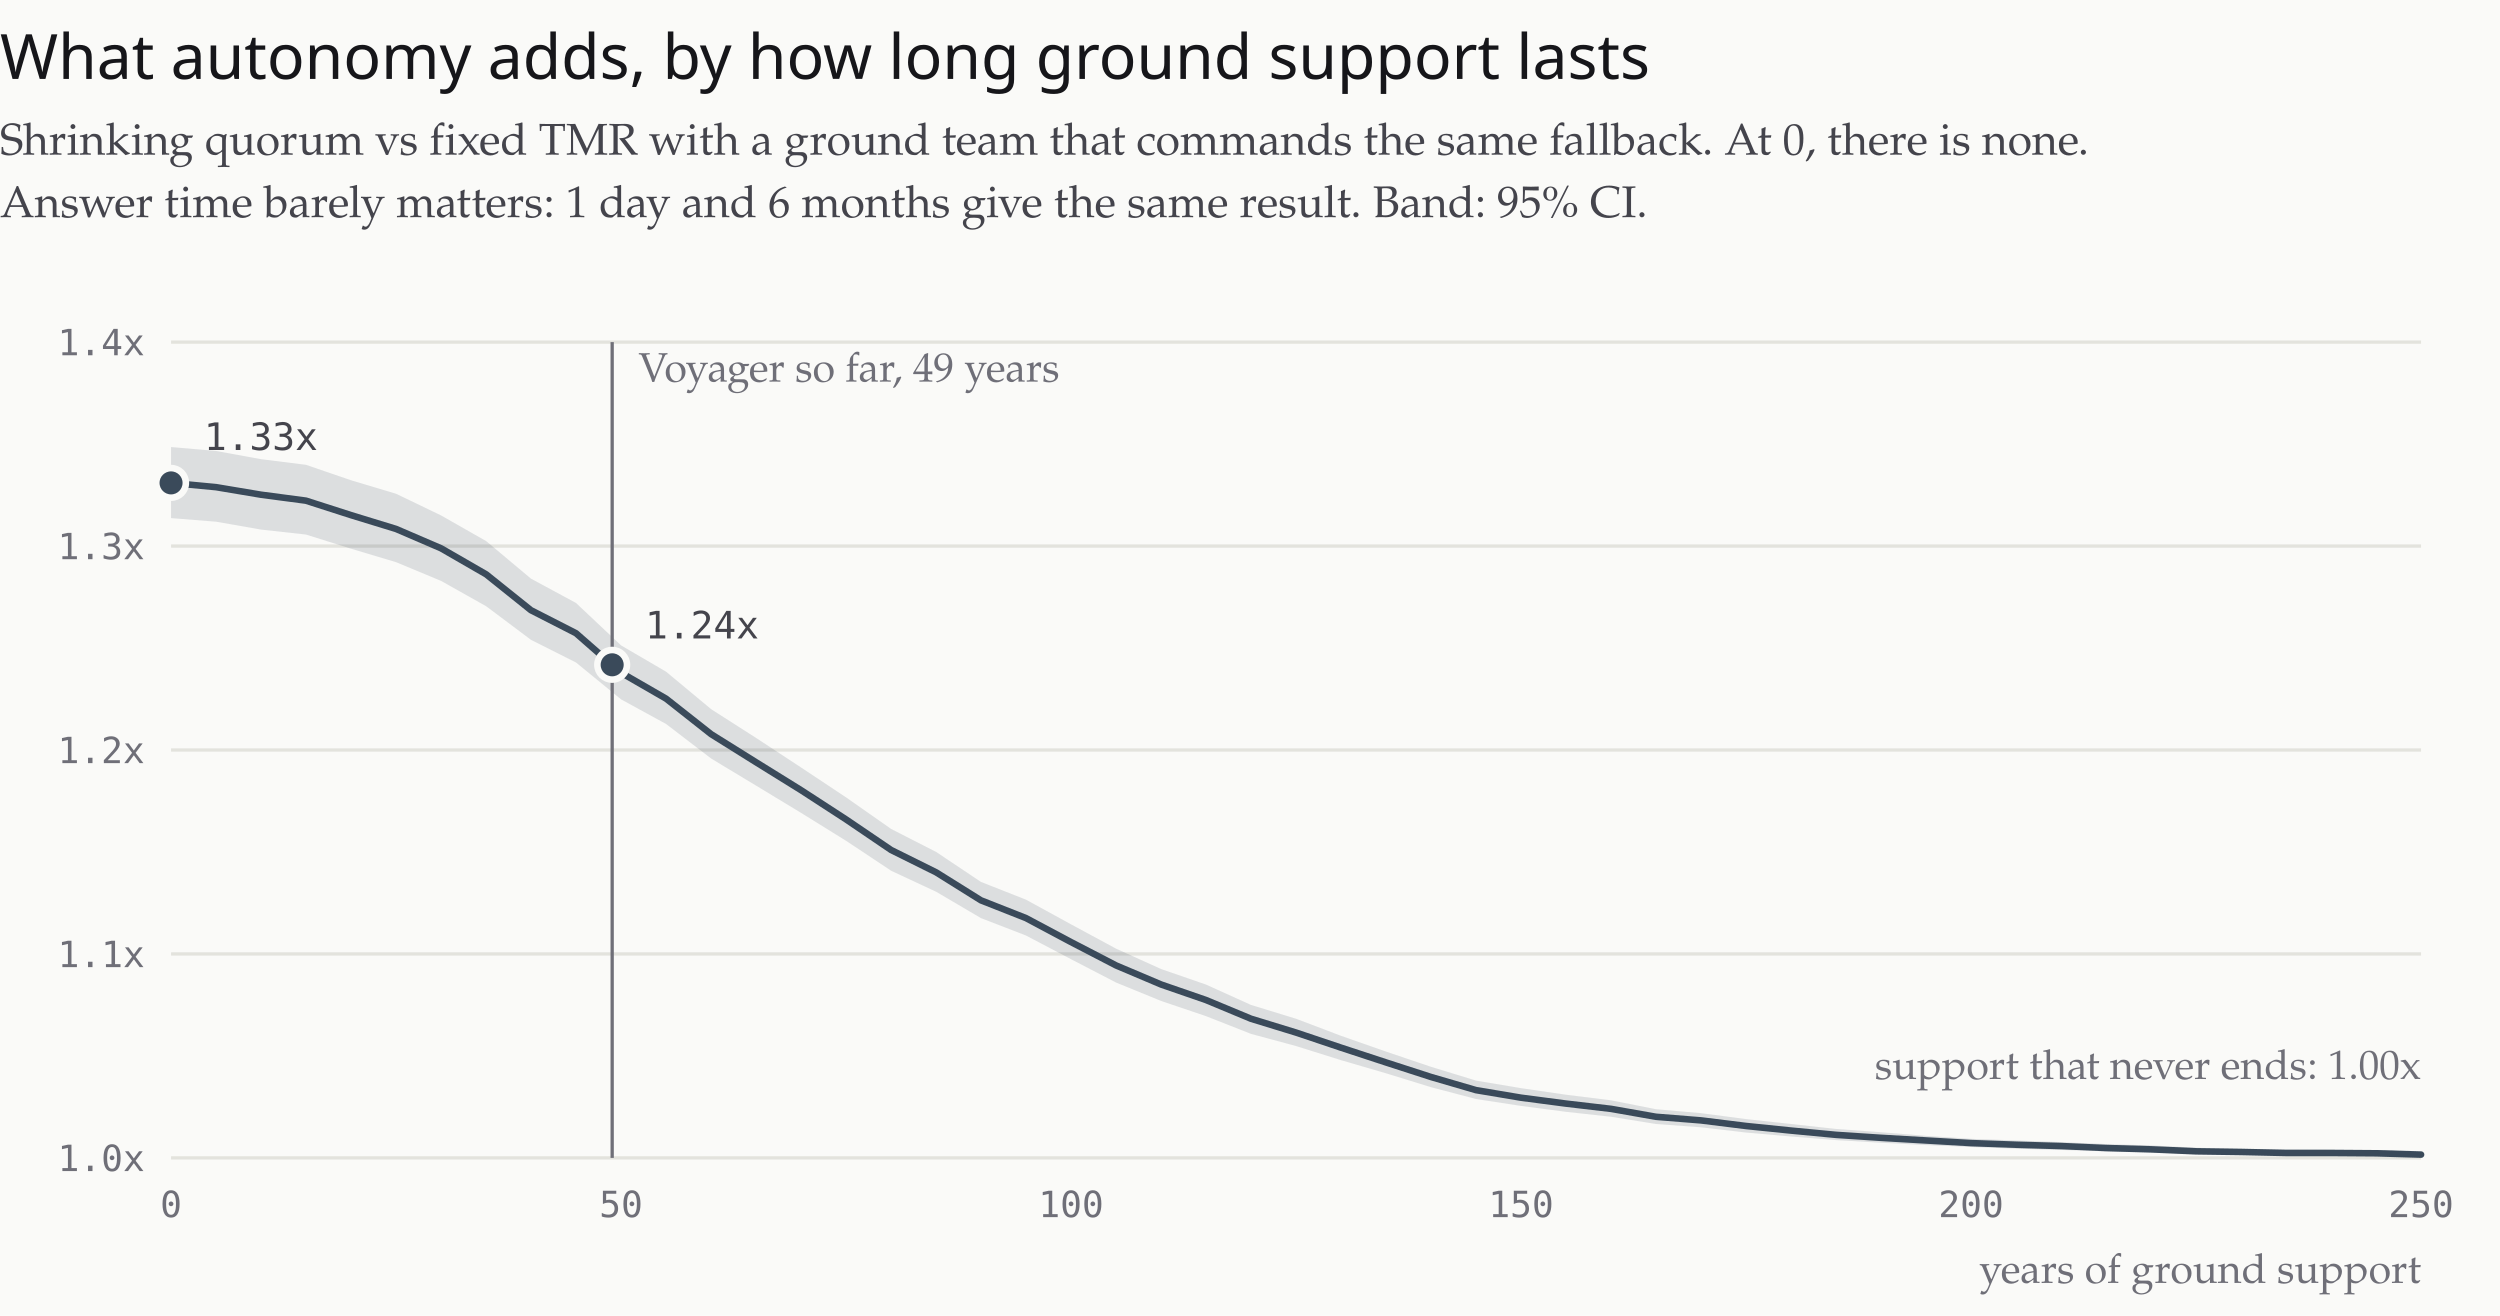
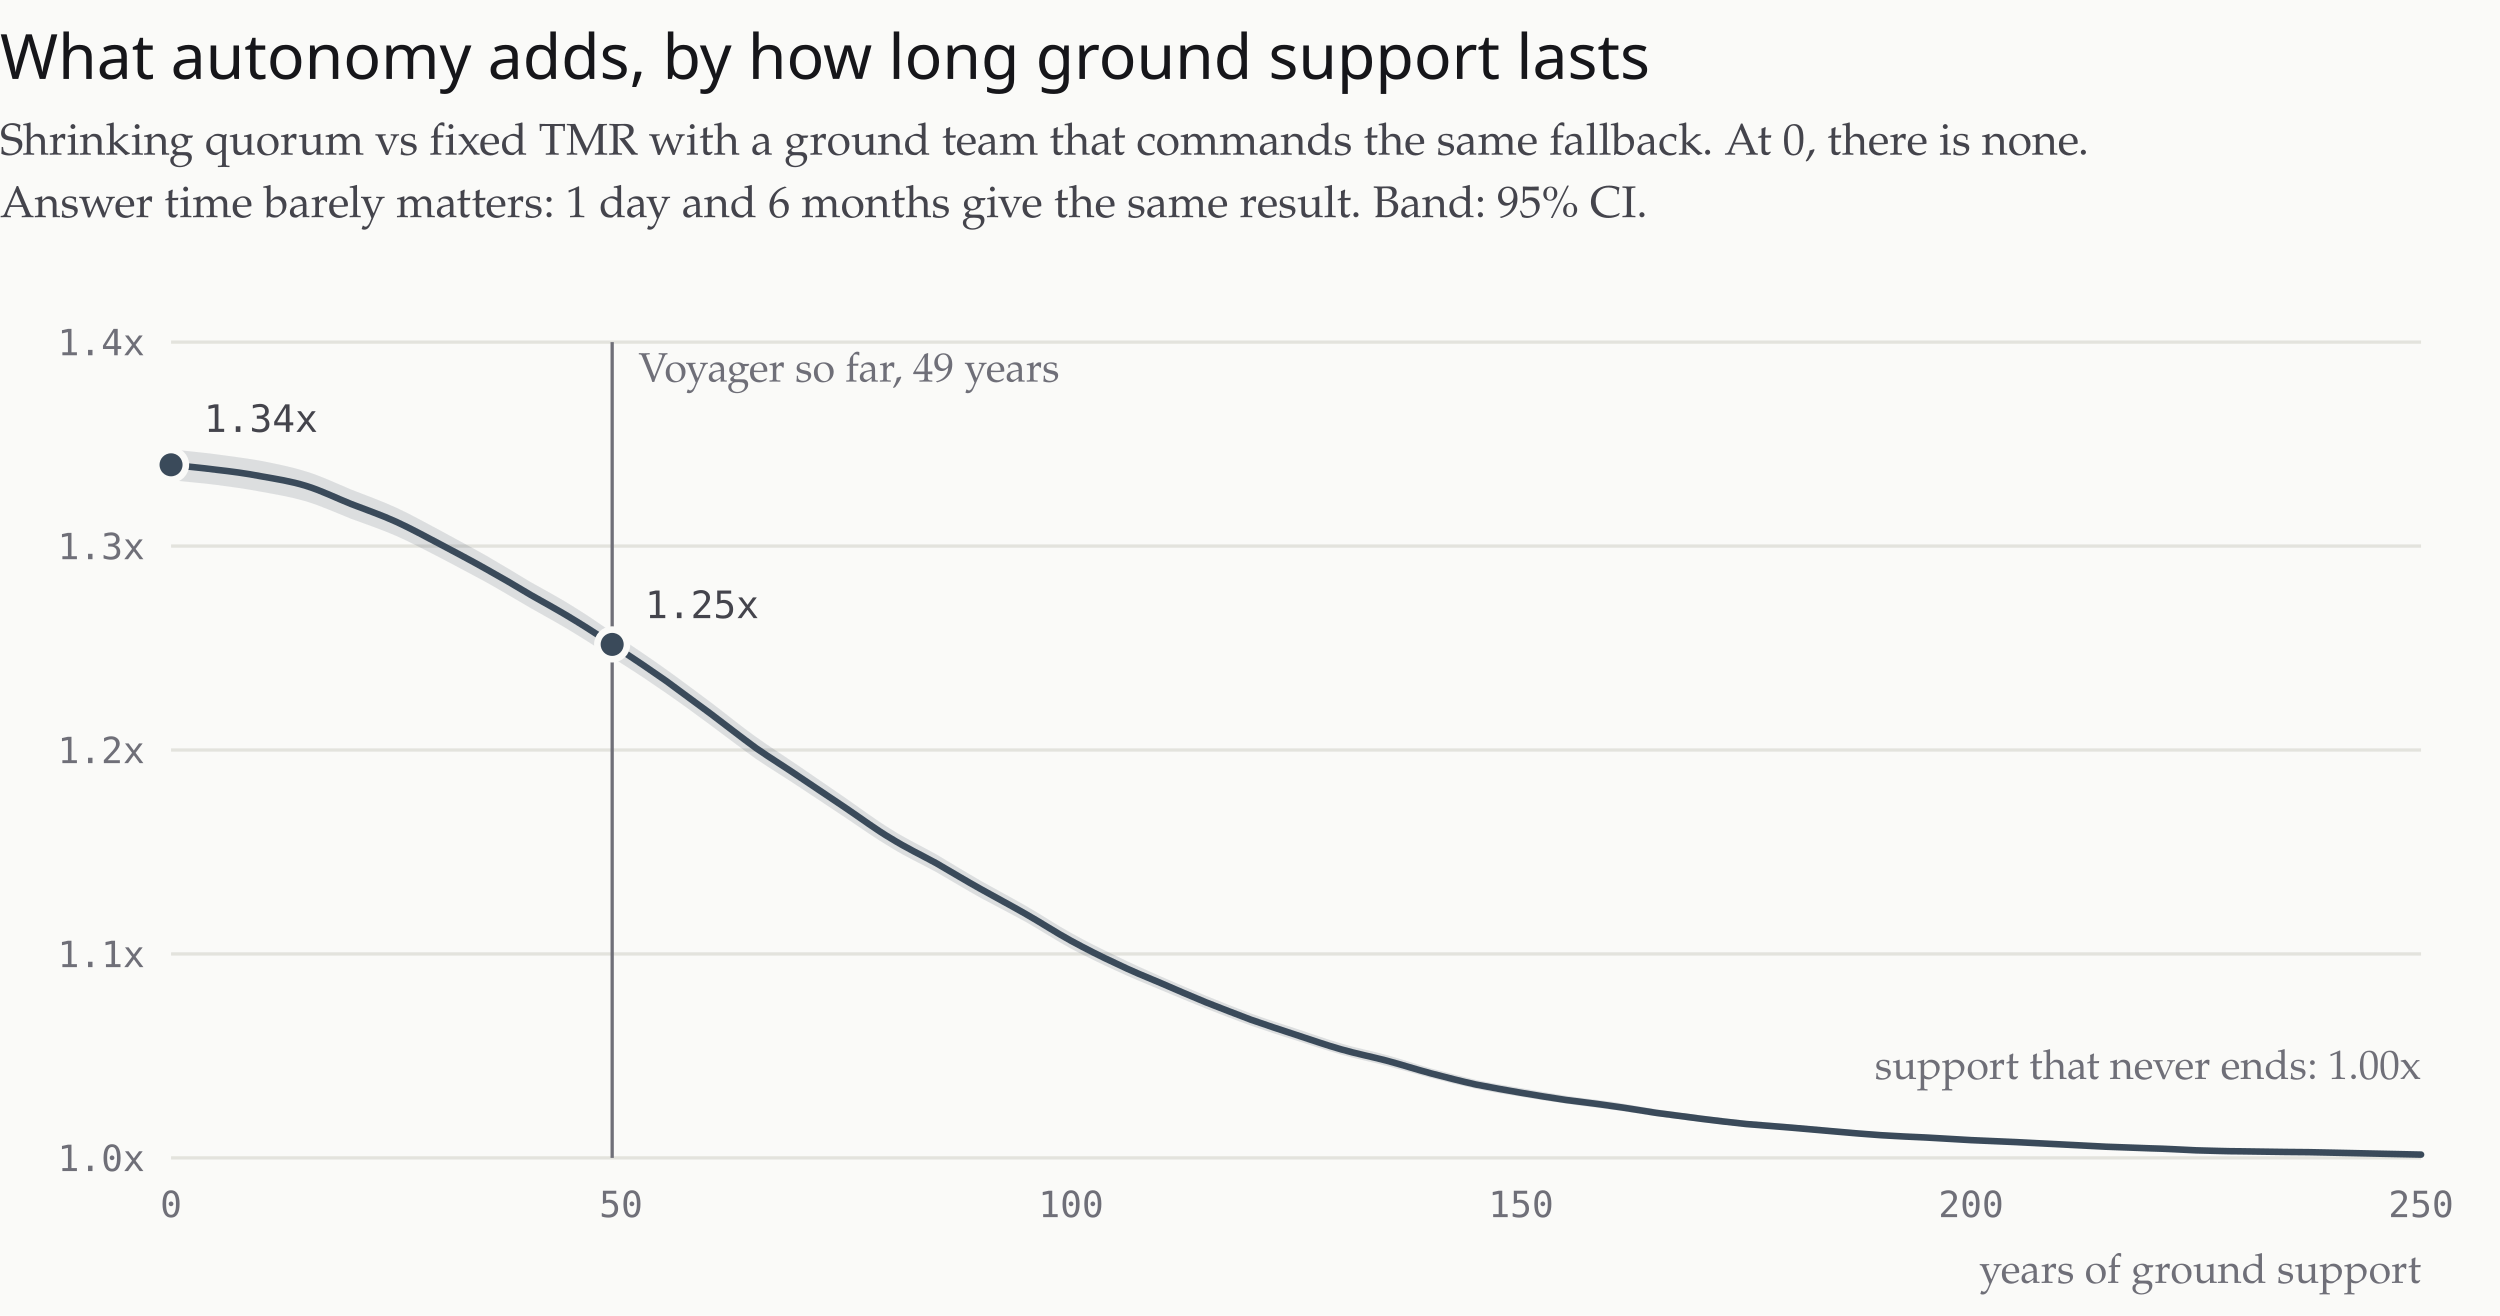
<svg xmlns="http://www.w3.org/2000/svg" viewBox="0 0 760 400" width="760" height="400" role="img" aria-labelledby="t d">
  <style>text{font-family:Charter,'Source Serif 4','Iowan Old Style','Palatino Linotype',Georgia,serif;fill:#44444c}.title{font-family:Futura,Jost,'Century Gothic','Avenir Next',Avenir,system-ui,sans-serif;font-weight:500;font-size:19px;fill:#16161a}.sub{font-size:13.5px}.label{font-size:14px;fill:#16161a}.note{font-size:12.5px;fill:#6f6f78}.tick{font-family:ui-monospace,'SF Mono',SFMono-Regular,Menlo,Consolas,monospace;font-size:11px;fill:#6f6f78;font-variant-numeric:tabular-nums}.value{font-family:ui-monospace,'SF Mono',SFMono-Regular,Menlo,Consolas,monospace;font-size:11.5px;fill:#44444c}.grid{stroke:#e3e3dd;stroke-width:1}</style>
  <rect width="760" height="400" fill="#fafaf8" />
  <text class="title" x="0" y="24">What autonomy adds, by how long ground support lasts</text>
  <text class="sub" x="0" y="47">Shrinking quorum vs fixed TMR with a ground team that commands the same fallback. At 0, there is none.</text>
  <text class="sub" x="0" y="66">Answer time barely matters: 1 day and 6 months give the same result. Band: 95% CI.</text>
  <line class="grid" x1="52" y1="352.0" x2="736" y2="352.0" />
  <text class="tick" x="44" y="356.0" text-anchor="end">1.0x</text>
  <line class="grid" x1="52" y1="290.0" x2="736" y2="290.0" />
  <text class="tick" x="44" y="294.0" text-anchor="end">1.1x</text>
  <line class="grid" x1="52" y1="228.0" x2="736" y2="228.0" />
  <text class="tick" x="44" y="232.0" text-anchor="end">1.2x</text>
  <line class="grid" x1="52" y1="166.0" x2="736" y2="166.0" />
  <text class="tick" x="44" y="170.0" text-anchor="end">1.3x</text>
  <line class="grid" x1="52" y1="104.0" x2="736" y2="104.0" />
  <text class="tick" x="44" y="108.0" text-anchor="end">1.4x</text>
  <text class="tick" x="52.0" y="370" text-anchor="middle">0</text>
  <text class="tick" x="188.8" y="370" text-anchor="middle">50</text>
  <text class="tick" x="325.6" y="370" text-anchor="middle">100</text>
  <text class="tick" x="462.4" y="370" text-anchor="middle">150</text>
  <text class="tick" x="599.2" y="370" text-anchor="middle">200</text>
  <text class="tick" x="736.0" y="370" text-anchor="middle">250</text>
  <text class="note" x="736" y="390" text-anchor="end">years of ground support</text>
-   <path d="M52.0,135.9L65.7,137.1L79.4,139.6L93.0,141.3L106.7,146.0L120.4,150.1L134.1,156.7L147.8,164.5L161.4,175.9L175.1,183.3L188.8,196.2L202.5,204.2L216.2,215.6L229.8,224.3L243.5,233.3L257.2,242.4L270.9,252.0L284.6,259.0L298.2,268.1L311.9,273.5L325.6,281.0L339.3,288.4L353.0,294.6L366.6,299.3L380.3,305.5L394.0,309.7L407.7,314.9L421.4,319.7L435.0,324.3L448.7,328.5L462.4,330.8L476.1,332.8L489.8,334.5L503.4,337.2L517.1,338.4L530.8,340.2L544.5,341.7L558.2,343.2L571.8,344.2L585.5,345.3L599.2,346.2L612.9,346.7L626.6,347.2L640.2,347.8L653.9,348.2L667.6,348.9L681.3,349.3L695.0,349.5L708.6,349.6L722.3,349.6L736.0,350.2L736.0,351.5L722.3,351.3L708.6,351.2L695.0,351.2L681.3,351.0L667.6,350.8L653.9,350.3L640.2,350.0L626.6,349.6L612.9,349.2L599.2,348.7L585.5,348.1L571.8,347.4L558.2,346.6L544.5,345.5L530.8,344.3L517.1,342.7L503.4,341.7L489.8,339.5L476.1,338.0L462.4,336.2L448.7,334.1L435.0,330.5L421.4,326.3L407.7,322.3L394.0,318.0L380.3,314.3L366.6,308.9L353.0,304.3L339.3,298.7L325.6,291.6L311.9,284.4L298.2,279.1L284.6,271.1L270.9,264.7L257.2,255.6L243.5,247.1L229.8,238.8L216.2,230.6L202.5,220.1L188.8,212.6L175.1,201.4L161.4,194.5L147.8,184.3L134.1,176.6L120.4,170.9L106.7,166.8L93.0,162.5L79.4,161.0L65.7,158.6L52.0,157.5Z" fill="#3a4a5a" fill-opacity="0.16" />
-   <path d="M52.0,146.8L65.7,148.1L79.4,150.4L93.0,152.2L106.7,156.6L120.4,160.8L134.1,166.7L147.8,174.6L161.4,185.5L175.1,192.5L188.8,204.5L202.5,212.4L216.2,223.2L229.8,231.7L243.5,240.2L257.2,249.1L270.9,258.4L284.6,265.2L298.2,273.7L311.9,279.1L325.6,286.4L339.3,293.5L353.0,299.3L366.6,304.0L380.3,309.7L394.0,313.9L407.7,318.5L421.4,323.0L435.0,327.4L448.7,331.4L462.4,333.7L476.1,335.5L489.8,337.1L503.4,339.5L517.1,340.6L530.8,342.3L544.5,343.7L558.2,345.0L571.8,345.9L585.5,346.7L599.2,347.5L612.9,348.0L626.6,348.4L640.2,349.0L653.9,349.4L667.6,350.0L681.3,350.2L695.0,350.5L708.6,350.5L722.3,350.6L736.0,351.0" fill="none" stroke="#3a4a5a" stroke-width="2" stroke-linejoin="round" stroke-linecap="round" />
+   <path d="M52.0,136.6C56.6,137.1 61.1,137.5 65.7,138.1C70.2,138.7 74.8,139.3 79.4,140.1C83.9,141.0 88.5,141.9 93.0,143.3C97.6,144.7 102.2,146.9 106.7,148.8C111.3,150.6 115.8,152.2 120.4,154.3C125.0,156.4 129.5,159.0 134.1,161.4C138.6,163.9 143.2,166.3 147.8,168.9C152.3,171.5 156.9,174.3 161.4,177.0C166.0,179.6 170.6,182.0 175.1,184.9C179.7,187.7 184.2,191.0 188.8,194.1C193.4,197.2 197.9,200.2 202.5,203.5C207.0,206.7 211.6,210.2 216.2,213.6C220.7,217.0 225.3,220.8 229.8,224.0C234.4,227.3 239.0,230.2 243.5,233.3C248.1,236.4 252.6,239.6 257.2,242.7C261.8,245.9 266.3,249.3 270.9,252.1C275.4,255.0 280.0,257.1 284.6,259.7C289.1,262.4 293.7,265.2 298.2,267.8C302.8,270.4 307.4,272.8 311.9,275.4C316.5,278.0 321.0,281.1 325.6,283.6C330.2,286.2 334.7,288.4 339.3,290.6C343.8,292.8 348.4,294.9 353.0,296.9C357.5,298.9 362.1,300.8 366.6,302.7C371.2,304.6 375.8,306.4 380.3,308.1C384.9,309.8 389.4,311.2 394.0,312.7C398.6,314.2 403.1,315.9 407.7,317.2C412.2,318.6 416.8,319.4 421.4,320.7C425.9,321.9 430.5,323.5 435.0,324.8C439.6,326.0 444.2,327.2 448.7,328.3C453.3,329.3 457.8,330.0 462.4,330.8C467.0,331.6 471.5,332.4 476.1,333.1C480.6,333.8 485.2,334.3 489.8,334.9C494.3,335.6 498.9,336.5 503.4,337.2C508.0,337.8 512.6,338.5 517.1,339.1C521.7,339.6 526.2,340.2 530.8,340.7C535.4,341.1 539.9,341.4 544.5,341.8C549.0,342.2 553.6,342.7 558.2,343.1C562.7,343.5 567.3,343.9 571.8,344.2C576.4,344.6 581.0,344.9 585.5,345.1C590.1,345.4 594.6,345.6 599.2,345.8C603.8,346.1 608.3,346.3 612.9,346.5C617.4,346.8 622.0,347.0 626.6,347.3C631.1,347.5 635.7,347.9 640.2,348.1C644.8,348.3 649.4,348.4 653.9,348.6C658.5,348.8 663.0,349.0 667.6,349.2C672.2,349.4 676.7,349.5 681.3,349.6C685.8,349.7 690.4,349.7 695.0,349.7C699.5,349.8 704.1,349.9 708.6,350.0C713.2,350.1 717.8,350.3 722.3,350.4C726.9,350.5 731.4,350.6 736.0,350.7L736.0,351.2C731.4,351.2 726.9,351.1 722.3,351.0C717.8,350.9 713.2,350.8 708.6,350.7C704.1,350.7 699.5,350.6 695.0,350.6C690.4,350.5 685.8,350.5 681.3,350.4C676.7,350.4 672.2,350.3 667.6,350.1C663.0,350.0 658.5,349.7 653.9,349.6C649.4,349.4 644.8,349.3 640.2,349.2C635.7,349.0 631.1,348.7 626.6,348.5C622.0,348.3 617.4,348.1 612.9,347.8C608.3,347.6 603.8,347.4 599.2,347.2C594.6,347.0 590.1,346.8 585.5,346.5C581.0,346.3 576.4,346.1 571.8,345.8C567.3,345.5 562.7,345.2 558.2,344.8C553.6,344.4 549.0,344.0 544.5,343.6C539.9,343.3 535.4,343.0 530.8,342.6C526.2,342.2 521.7,341.6 517.1,341.1C512.6,340.5 508.0,339.9 503.4,339.3C498.9,338.7 494.3,337.9 489.8,337.3C485.2,336.7 480.6,336.2 476.1,335.5C471.5,334.9 467.0,334.2 462.4,333.4C457.8,332.7 453.3,332.0 448.7,331.0C444.2,330.0 439.6,328.9 435.0,327.7C430.5,326.5 425.9,325.2 421.4,324.0C416.8,322.8 412.2,321.9 407.7,320.6C403.1,319.3 398.6,317.8 394.0,316.3C389.4,314.9 384.9,313.4 380.3,311.8C375.8,310.2 371.2,308.4 366.6,306.6C362.1,304.8 357.5,302.9 353.0,301.0C348.4,299.1 343.8,297.2 339.3,295.1C334.7,293.0 330.2,290.8 325.6,288.4C321.0,285.9 316.5,282.9 311.9,280.3C307.4,277.8 302.8,275.5 298.2,273.0C293.7,270.5 289.1,267.7 284.6,265.1C280.0,262.6 275.4,260.5 270.9,257.7C266.3,255.0 261.8,251.8 257.2,248.7C252.6,245.7 248.1,242.6 243.5,239.6C239.0,236.6 234.4,233.8 229.8,230.7C225.3,227.5 220.7,223.9 216.2,220.6C211.6,217.2 207.0,213.8 202.5,210.7C197.9,207.5 193.4,204.5 188.8,201.6C184.2,198.6 179.7,195.6 175.1,192.8C170.6,190.0 166.0,187.5 161.4,184.9C156.9,182.3 152.3,179.5 147.8,177.0C143.2,174.5 138.6,172.1 134.1,169.7C129.5,167.4 125.0,164.9 120.4,162.9C115.8,160.9 111.3,159.4 106.7,157.7C102.2,155.9 97.6,153.8 93.0,152.4C88.5,151.1 83.9,150.3 79.4,149.5C74.8,148.6 70.2,148.0 65.7,147.4C61.1,146.8 56.6,146.5 52.0,146.0Z" fill="#3a4a5a" fill-opacity="0.16" />
+   <path d="M52.0,141.3C56.6,141.8 61.1,142.2 65.7,142.8C70.2,143.3 74.8,143.9 79.4,144.8C83.9,145.6 88.5,146.3 93.0,147.7C97.6,149.1 102.2,151.4 106.7,153.2C111.3,155.0 115.8,156.5 120.4,158.6C125.0,160.7 129.5,163.2 134.1,165.6C138.6,168.0 143.2,170.4 147.8,173.0C152.3,175.5 156.9,178.2 161.4,180.9C166.0,183.5 170.6,186.0 175.1,188.8C179.7,191.6 184.2,194.6 188.8,197.7C193.4,200.7 197.9,203.8 202.5,207.0C207.0,210.3 211.6,213.7 216.2,217.1C220.7,220.5 225.3,224.1 229.8,227.4C234.4,230.6 239.0,233.4 243.5,236.5C248.1,239.6 252.6,242.6 257.2,245.7C261.8,248.8 266.3,252.2 270.9,254.9C275.4,257.7 280.0,259.9 284.6,262.4C289.1,265.0 293.7,267.8 298.2,270.3C302.8,272.9 307.4,275.3 311.9,277.9C316.5,280.5 321.0,283.5 325.6,286.0C330.2,288.5 334.7,290.8 339.3,292.9C343.8,295.1 348.4,297.0 353.0,298.9C357.5,300.9 362.1,302.8 366.6,304.7C371.2,306.5 375.8,308.3 380.3,310.0C384.9,311.6 389.4,313.1 394.0,314.6C398.6,316.1 403.1,317.7 407.7,319.0C412.2,320.3 416.8,321.2 421.4,322.4C425.9,323.6 430.5,325.1 435.0,326.3C439.6,327.5 444.2,328.7 448.7,329.7C453.3,330.6 457.8,331.4 462.4,332.2C467.0,333.0 471.5,333.7 476.1,334.4C480.6,335.0 485.2,335.5 489.8,336.2C494.3,336.8 498.9,337.6 503.4,338.3C508.0,338.9 512.6,339.5 517.1,340.1C521.7,340.7 526.2,341.2 530.8,341.7C535.4,342.1 539.9,342.4 544.5,342.8C549.0,343.2 553.6,343.6 558.2,344.0C562.7,344.4 567.3,344.8 571.8,345.1C576.4,345.4 581.0,345.6 585.5,345.8C590.1,346.1 594.6,346.3 599.2,346.6C603.8,346.8 608.3,347.0 612.9,347.2C617.4,347.4 622.0,347.7 626.6,347.9C631.1,348.1 635.7,348.4 640.2,348.6C644.8,348.8 649.4,348.9 653.9,349.1C658.5,349.2 663.0,349.5 667.6,349.7C672.2,349.8 676.7,350.0 681.3,350.0C685.8,350.1 690.4,350.1 695.0,350.2C699.5,350.2 704.1,350.3 708.6,350.4C713.2,350.5 717.8,350.6 722.3,350.7C726.9,350.8 731.4,350.9 736.0,351.0" fill="none" stroke="#3a4a5a" stroke-width="2" stroke-linejoin="round" stroke-linecap="round" />
  <line x1="186.1" y1="104" x2="186.1" y2="352" stroke="#6f6f78" stroke-width="1" />
  <text class="note" x="194.1" y="116">Voyager so far, 49 years</text>
-   <circle cx="186.1" cy="202.1" r="4.5" fill="#3a4a5a" stroke="#fafaf8" stroke-width="2" />
-   <text class="value" x="196.1" y="194.1">1.24x</text>
-   <circle cx="52.0" cy="146.8" r="4.5" fill="#3a4a5a" stroke="#fafaf8" stroke-width="2" />
-   <text class="value" x="62.0" y="136.8">1.33x</text>
+   <circle cx="186.1" cy="195.9" r="4.5" fill="#3a4a5a" stroke="#fafaf8" stroke-width="2" />
+   <text class="value" x="196.1" y="187.9">1.25x</text>
+   <circle cx="52.0" cy="141.3" r="4.5" fill="#3a4a5a" stroke="#fafaf8" stroke-width="2" />
+   <text class="value" x="62.0" y="131.3">1.34x</text>
  <text class="note" x="736" y="328.0" text-anchor="end">support that never ends: 1.00x</text>
</svg>
